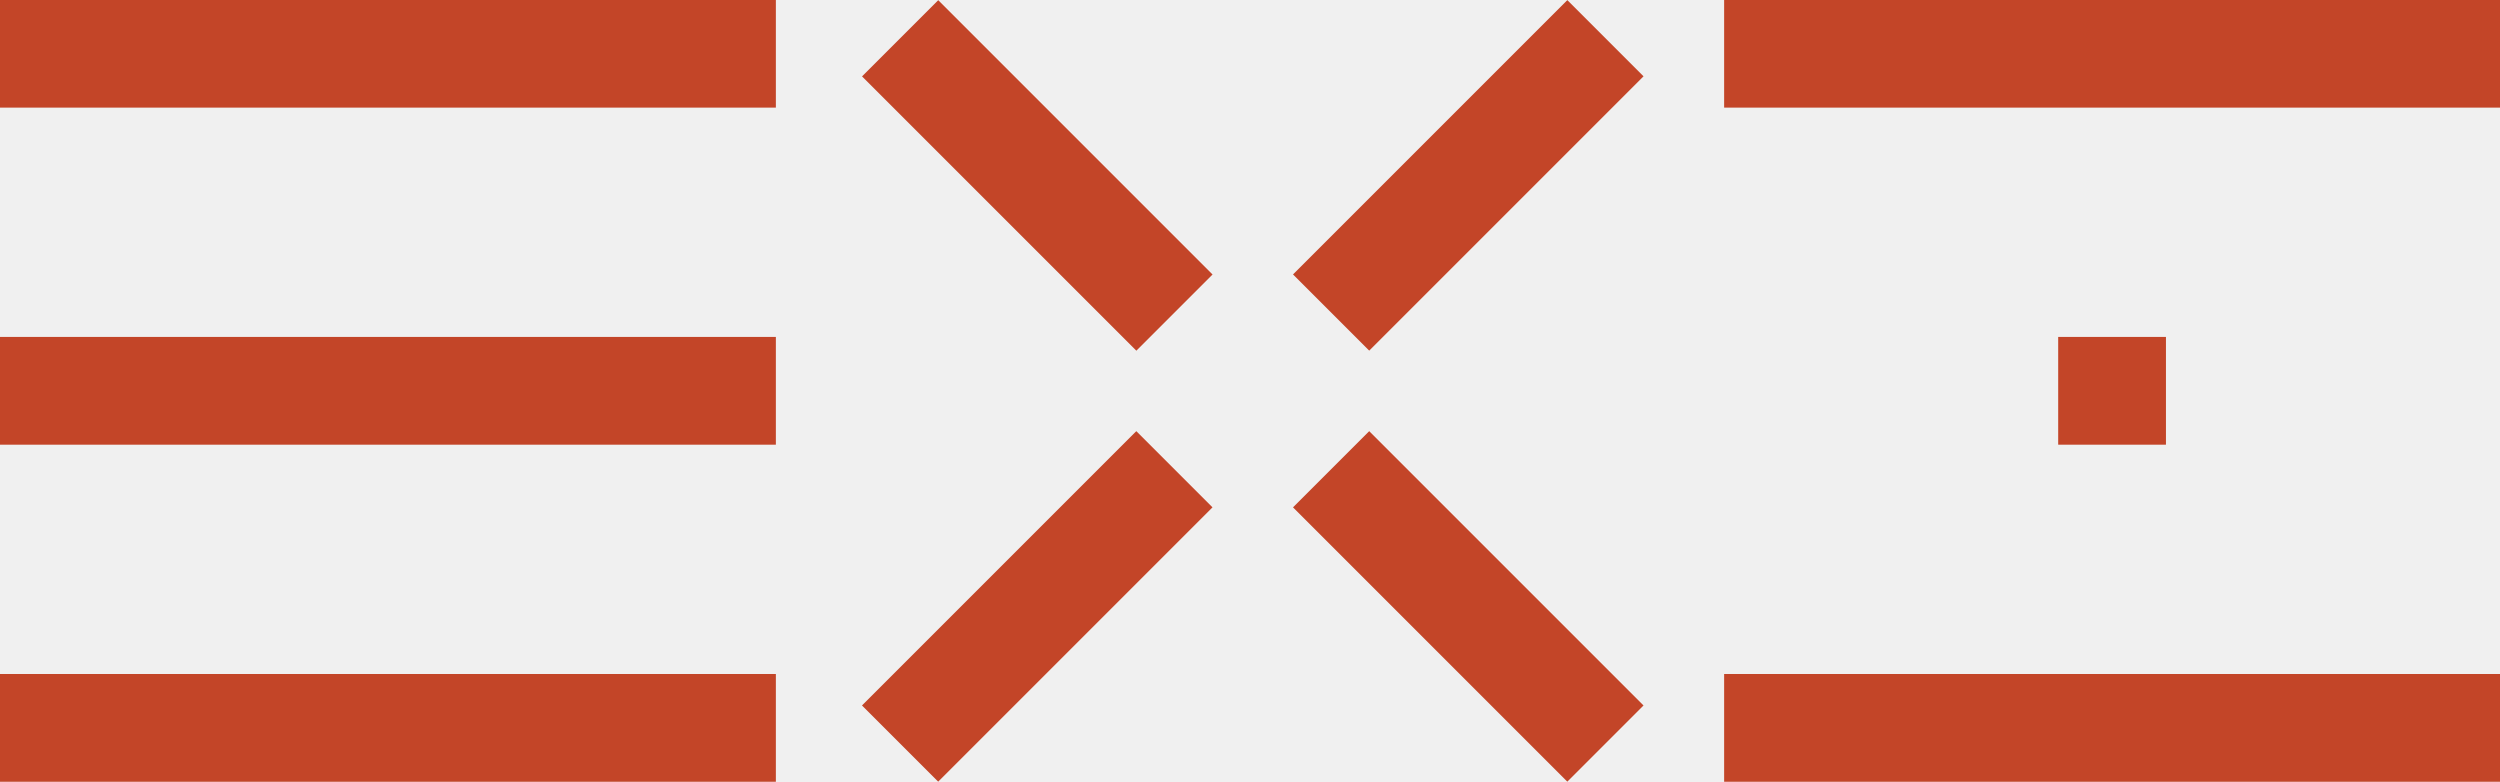
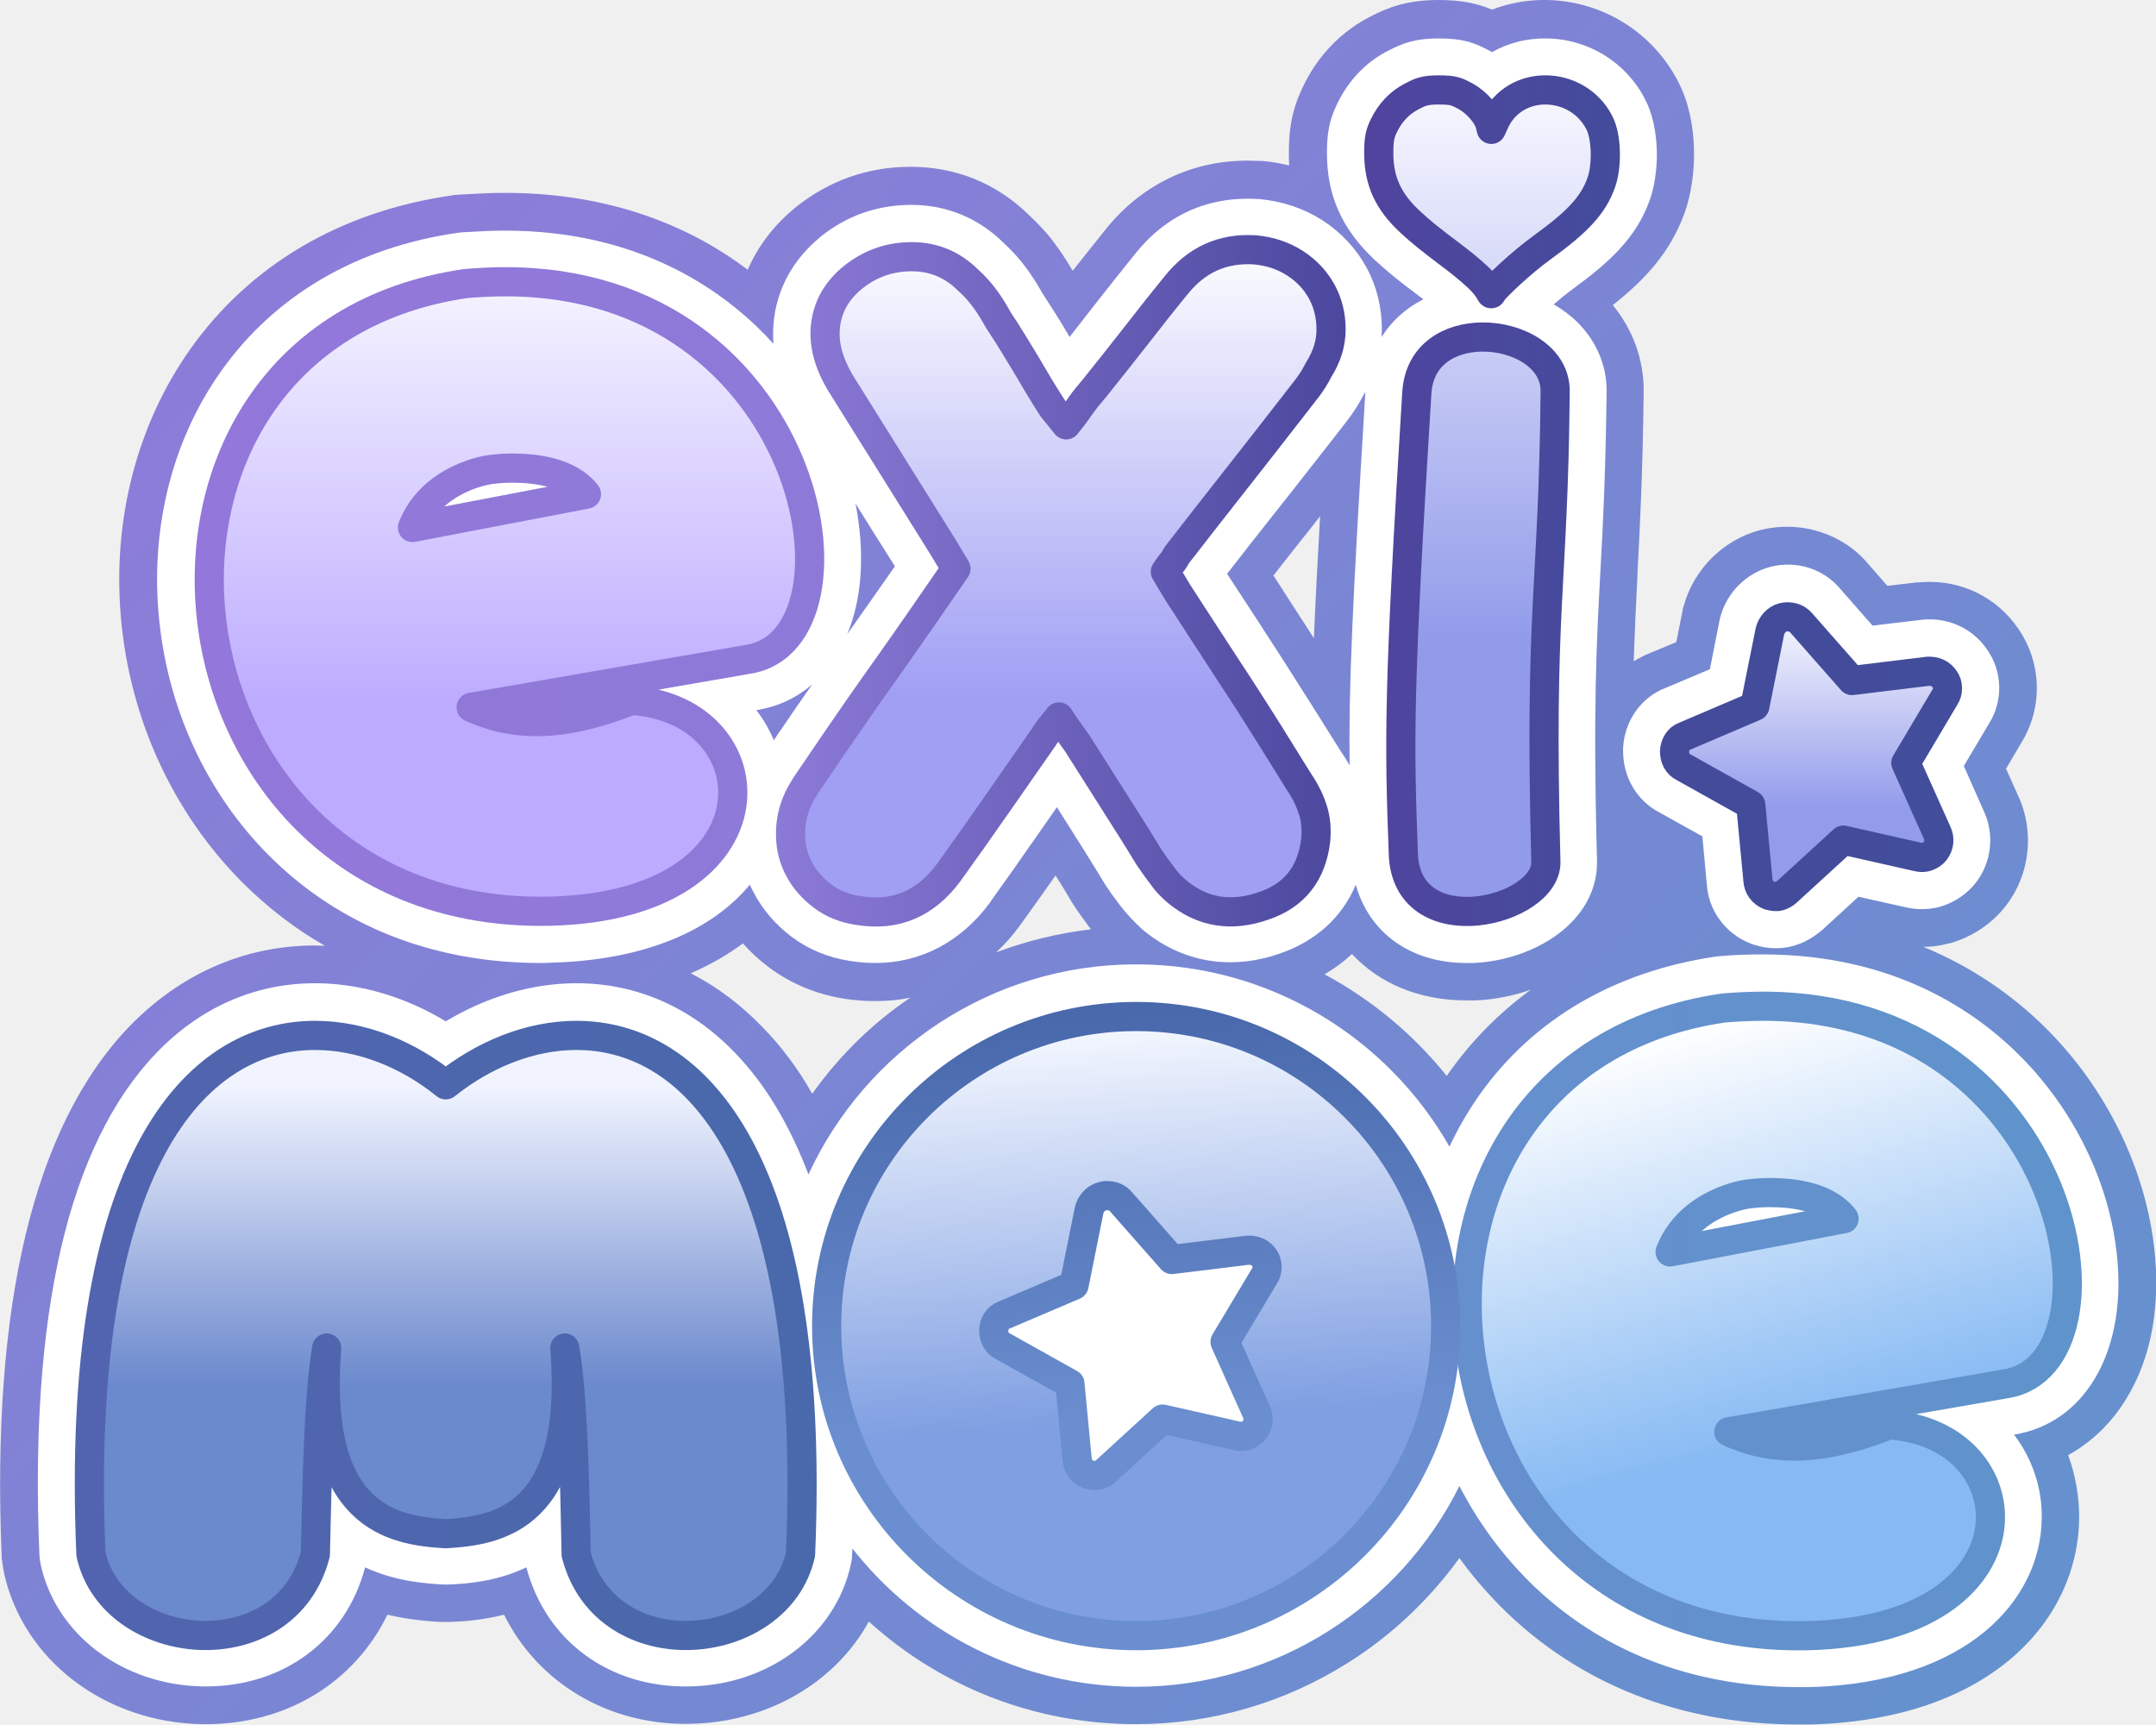
- <svg xmlns="http://www.w3.org/2000/svg" version="1.1" viewBox="0 0 58 18.132">
-   <g transform="translate(0 -4.1633)">
-     <g transform="translate(-75 -135.27)">
-       <rect fill="#c34528" x="75" y="139.43" width="18" height="2.5" />
-       <rect fill="#c34528" x="75" y="147.25" width="18" height="2.5" />
-       <rect fill="#c34528" x="75" y="155.07" width="18" height="2.5" />
-     </g>
-     <g transform="translate(-71.232 -139.8)">
-       <rect fill="#c34528" transform="rotate(-45)" x="-34.719" y="177.88" width="9" height="2.5" />
-       <rect fill="#c34528" transform="matrix(-.70711 -.70711 -.70711 .70711 0 0)" x="-190.7" y="36.04" width="9" height="2.5" />
-       <rect fill="#c34528" transform="rotate(-45)" x="-48.861" y="177.88" width="9" height="2.5" />
-       <rect fill="#c34528" transform="matrix(-.70711 -.70711 -.70711 .70711 0 0)" x="-176.56" y="36.04" width="9" height="2.5" />
-     </g>
-     <g transform="translate(-75 -135.27)">
-       <rect fill="#c34528" x="115" y="139.43" width="18" height="2.5" />
-       <rect fill="#c34528" x="122.75" y="147.25" width="2.5" height="2.5" />
-       <rect fill="#c34528" x="115" y="155.07" width="18" height="2.5" />
-     </g>
-   </g>
+ <svg xmlns="http://www.w3.org/2000/svg" version="1.1" viewBox="0 0 628.3 502.5" xml:space="preserve">
+   <style type="text/css">
+ 	.st0{fill:url(#i);}
+ 	.st1, .st2{fill:#FFFFFF;}
+ 	.st3{fill:url(#h);stroke:url(#g);stroke-width:8.5;stroke-linecap:round;stroke-linejoin:round;stroke-miterlimit:37.795;}
+ 	.st4{fill:url(#f);stroke:url(#e);stroke-width:8.5;stroke-linecap:round;stroke-linejoin:round;}
+ 	.st5{fill:url(#d);stroke:url(#c);stroke-width:8.5;stroke-linecap:round;stroke-linejoin:round;stroke-miterlimit:15.118;}
+ 	.st6{fill:url(#b);stroke:url(#a);stroke-width:8.5;stroke-linecap:round;stroke-linejoin:round;stroke-miterlimit:10;}
+ 	.st7{fill:url(#o);stroke:url(#n);stroke-width:8.5;stroke-linecap:round;stroke-linejoin:round;}
+ 	.st8{fill:url(#m);stroke:url(#l);stroke-width:8.5;stroke-linecap:round;stroke-linejoin:round;}
+ 	.st9{fill:url(#k);stroke:url(#j);stroke-width:8.5;stroke-linecap:round;stroke-linejoin:round;}
+ </style>
+   <linearGradient id="i" x1="-8.477" x2="607.12" y1="566.9" y2="-48.7" gradientTransform="matrix(1 0 0 -1 0 558.81)" gradientUnits="userSpaceOnUse">
+     <stop stop-color="#9478DB" offset="0" />
+     <stop stop-color="#5E95CC" offset="1" />
+   </linearGradient>
+   <path class="st0" d="m628.1 366.9c-1.9-24-13.1-48.1-30.8-66.2-8.4-8.6-20.5-18.1-36.8-24.8 2.5 0 4.9-0.3 7.3-1h0.2c0.4-0.1 0.9-0.2 1.4-0.4 5.9-1.9 11.3-5.6 15.1-10.5 7.1-9.1 8.5-21.7 3.6-32.2l-3.5-7.8 4.3-7.3c6.5-10.4 6.2-23.5-0.8-33.6-6.2-9-16.4-14.1-27.5-13.5-0.6 0-1.1 0.1-1.5 0.1h-0.5l-8.6 1-5.5-6.3c-7.6-9.1-20-12.9-31.7-9.9-10.8 2.9-19.3 11.5-22.2 22.3-0.2 0.5-0.3 1-0.3 1.4 0 0.1-0.1 0.3-0.1 0.4l-1.7 8.5-7.2 3c-1.8 0.7-3.6 1.6-5.2 2.6 0.3-9.3 0.7-17.1 1.1-25.1v-0.9c0.7-13.1 1.5-28 1.8-52.5 0.1-9.3-3.1-18.1-9-25.3 9.6-7.6 16.8-15.5 20.9-26.8 3.7-10.2 4.3-26.6-1.9-38.4-7.4-14.3-22-23.4-38.2-23.7-5.6-0.1-11 0.9-16 2.8-4.3-1.8-8.9-2.8-15.6-2.8-9.6 0-15.1 2.4-19.8 4.8-8.6 4.4-15.5 11.5-19.8 20.7-3.3 6.9-4 12.6-4 19.1 0 1.2 0 2.4 0.1 3.6-2.6-0.6-5.2-1.1-7.9-1.3h-1.1c-17.7-1-33.6 6.2-44.7 20.2-3.1 3.8-6.1 7.7-9.4 11.8-1.5-2.6-3.2-5.2-4.9-7.5-2.2-3.1-4.8-5.9-7.9-8.8-9.4-9.2-21.3-14-34.4-14-12.5 0-23.7 4-33.4 11.7-0.3 0.2-0.5 0.4-0.7 0.6-6 5-10.5 11-13.4 17.7-15.6-11.8-38.7-22.4-70.7-22.4h-0.2c-3.8 0-7.6 0.2-12.9 0.5-0.6 0-1 0.1-1.4 0.1-0.2 0-0.5 0-0.7 0.1-32.6 4.6-59.1 20.2-76.6 44.9-15.4 21.8-22.6 49.4-20.2 77.7 2.5 29.9 15.3 57.6 35.8 78 7.2 7.1 15.1 13.2 23.7 18.1-1 0-2-0.1-2.9-0.1-20.6 0-39.4 8.3-54.4 23.9-27.6 29-40 80.9-36.9 154.5 0 0.2 0 0.5 0.1 0.7 0.1 1.1 0.3 2.4 0.6 3.9 5.7 25.4 29.5 43.4 57.7 43.9h1.1c23.6 0 43.3-12.2 52.9-31.9 6.4 1.5 11.9 1.9 15.1 2.1h3.3c3.1-0.1 8.8-0.4 15.6-2.1 9.8 19.8 30.3 32.2 53.9 31.8 22.8-0.3 42.6-12 52.4-29.8 21.2 19.2 48.6 29.9 77.8 29.9 22 0 43.4-6.2 62-18 12.7-8 23.6-18.4 32.3-30.4 3.7 5.1 7.8 9.9 12.3 14.4 22.4 22.3 52.3 34.1 86.4 34.1h3.7c53.3-1.5 77.7-31.1 78.2-59.6 0.1-6.5-1-12.9-3.2-18.9 6.9-3.8 12.8-9.5 17.1-16.7 6.7-11 9.5-24.9 8.3-40.4zm-391.4-48.2c-4.2-7.4-9-13.8-14.4-19.3-6.3-6.6-13.4-11.9-21-15.8 6-2.6 11-5.6 15.2-8.7 2.2 2.5 4.7 4.8 7.5 6.9 6.4 4.8 13.8 7.9 22 9.2 3.1 0.5 6.1 0.7 9.1 0.7 3.5 0 6.9-0.3 10.2-1-11 7.4-20.7 16.9-28.6 28zm53.6-41.2c2.5-2.3 4.8-4.9 6.9-7.8 0.3-0.4 0.5-0.7 0.8-1.1 3.1-4.3 6.3-8.8 9.6-13.5 1.6 2.5 3.2 5.1 4.7 7.7 0.1 0.2 0.3 0.4 0.4 0.6s0.2 0.3 0.3 0.5c1.6 2.4 3.2 4.6 4.7 6.6 0.1 0.1 0.2 0.2 0.2 0.3-9.5 1.1-18.8 3.4-27.6 6.7zm92.6-91.5c0-0.1-0.1-0.1-0.1-0.2-3.8-5.9-7.8-12-11.7-18.1 2.8-3.6 5.9-7.5 8.9-11.3 1.6-2 3.2-4 4.7-6-0.8 14.3-1.4 25.8-1.8 35.6zm39.2 126.8c-0.2 0.2-0.3 0.5-0.5 0.7-9.8-12.2-22-22.3-35.6-29.6 2.9-1.7 5.6-3.7 8-5.9 8 8.6 19.6 13.5 33.3 13.5h2.6c5.5-0.2 11-1.3 16.2-3.1-9.3 6.8-17.3 14.9-24 24.4z" />
+   <path class="st1" d="m578.1 236.3c3.2 6.8 2.3 15-2.3 20.9-2.5 3.2-6.1 5.7-10.1 6.9-0.2 0.1-0.4 0.1-0.7 0.2-3.1 0.8-6.3 0.8-9.5 0.1l-13.9-3.1-10.7 9.8c-0.1 0.1-0.3 0.2-0.4 0.3-2.3 1.9-4.8 3.3-7.5 4.1-1.9 0.6-3.8 0.8-5.4 0.8-2.8 0-5-0.6-6-0.9-0.5-0.1-1-0.3-1.5-0.5-7.2-2.8-12.2-9.5-12.7-17.2l-1.3-14-12.4-6.9c-6.6-3.4-10.7-10.2-10.7-18v-0.8c0.4-8 5.3-14.9 12.5-17.6l12.8-5.4 2.8-14.2c0.1-0.3 0.1-0.6 0.2-0.9 1.9-7.2 7.5-12.8 14.5-14.7 7.6-2 15.6 0.5 20.5 6.4l9.4 10.7 14.3-1.7c0.4 0 0.7-0.1 1.1-0.1 7.3-0.4 14 2.9 18 8.8 4.5 6.4 4.7 15 0.5 21.6l-7.3 12.3 5.8 13.1z" />
+   <path class="st1" d="m479.4 28.9c-5.5-10.7-16.4-17.5-28.6-17.7-5.8-0.1-11.3 1.3-16 4-0.1-0.1-0.3-0.2-0.4-0.2l-0.1-0.1c-4.6-2.5-8-3.7-15-3.7-7.3 0-10.9 1.6-14.8 3.6-6.5 3.3-11.6 8.7-14.9 15.6-2.4 5-2.9 9-2.9 14.3 0 12.4 4.5 22.3 14.1 31.2 4 3.6 5.7 5.1 14 11.3-5.1 2.6-9.2 6.3-12.2 11 0-0.7 0.1-1.4 0.1-2.2 0-6.5-1.5-12.6-4.5-18.1s-7.3-10.1-12.8-13.7c-5.5-3.5-11.7-5.6-18.5-6.2h-0.4c-14.4-0.9-26.8 4.7-35.8 16.1-3.9 4.8-7.9 9.9-12 15.1-2.3 3-4.7 6-7 9-2.5-4.4-5.3-8.7-8-12.9-1.4-2.5-3-5-4.7-7.3-1.9-2.6-4.1-5-6.6-7.3-7.3-7.2-16.6-11-26.8-11-9.9 0-18.8 3.1-26.5 9.3l-0.2 0.2c-7.5 6.2-12.1 14.3-13.3 23.4-0.3 2.5-0.4 5.1-0.2 7.6-0.8-0.9-1.7-1.8-2.5-2.7-13.5-13.8-37.5-30.3-75.7-30.3h-0.2c-3.7 0-7.5 0.2-12.4 0.5-0.3 0-0.7 0.1-1 0.1-29.5 4.2-53.5 18.2-69.2 40.4-13.9 19.6-20.4 44.6-18.2 70.4 2.3 27.3 13.9 52.6 32.6 71.1 20.4 20.2 47.6 30.9 78.7 30.9 1.1 0 2.3 0 3.4-0.1 28.3-0.8 47.2-10.1 57.6-22.7l1.2 2.4c2.6 4.9 6.3 9.2 10.9 12.7 4.9 3.7 10.6 6.1 17.1 7.1 2.5 0.4 5 0.6 7.4 0.6 13.2 0 24.9-6.1 33.4-17.6 0 0 0.1-0.1 0.1-0.2 4.5-6.3 9.2-12.9 13.9-19.7l5.5-7.9c1.2 1.9 2.4 3.8 3.6 5.7 3.4 5.4 6.9 10.9 10.2 16.4 0.1 0.2 0.2 0.3 0.3 0.5 1.4 2.1 2.9 4.2 4.3 6 1.9 2.5 4.1 4.8 6.4 6.9l0.2 0.2c11.4 9.5 25.6 12 40.1 6.9 10.4-3.6 18-10.5 22-20 3.9 14 16 22.8 32.2 22.8h2.1c17.9-0.8 36.2-12.1 36-29.6v-0.2c-1.2-44.8-0.1-64.2 1-84.6 0.8-14.1 1.5-28.7 1.8-52 0.1-7.5-2.9-14.7-8.4-20.2-2-2-4.4-3.8-7-5.3 1.8-1.6 3.8-3.2 5.7-4.6 10.8-7.9 18.3-14.9 22.2-25.6 2.9-7.9 3.2-21-1.3-29.6zm-252.2 184.3-0.1 0.1c-0.5 0.8-1.1 1.6-1.6 2.4-1.3-3.1-3-6.1-5.1-8.8h0.2c6.2-1 11.6-3.6 16.1-7.5-3.2 4.6-6.4 9.2-9.5 13.8zm19.7-28.4c3.3-7.9 4.6-17.4 3.8-28-0.3-3.4-0.7-6.7-1.4-10.1 3.8 6.1 7.6 12.2 11.5 18.3-4.7 6.7-9.3 13.3-13.9 19.8zm146.4 38.2c-0.7-1.2-1.4-2.4-2.2-3.5-5.8-9.3-11.7-18.6-17.5-27.7-5.3-8.2-10.6-16.4-16-24.6 4.5-5.8 9.1-11.7 13.8-17.6 5.6-7 11.2-14.3 16.9-21.5 1.4-1.8 2.8-3.6 4.2-5.4 1.8-2.4 3.5-4.9 4.8-7.5 0.2-0.3 0.4-0.7 0.6-1-3.8 61.8-4.9 86.7-4.6 108.8z" />
+   <path class="st2" d="m587.1 418h-0.2c5.4 7.1 8.3 15.7 8.1 24.7-0.4 23.4-21.4 47.6-67.5 48.9h-3.4c-31.1 0-58.2-10.6-78.6-30.9-8.1-8.1-14.9-17.4-20.2-27.7-17.2 34.6-53 58.5-94.2 58.5-33.5 0-63.5-15.8-82.7-40.3 0 0.7-0.1 1.5-0.1 2.2 0 0.9-0.2 1.8-0.4 2.7-4.6 20.5-24 35-47.2 35.3-23.1 0.4-41.7-13.3-47.3-34.7-9 4.3-17.9 4.8-22.6 5h-1.8c-4.7-0.3-13.6-0.8-22.6-5-5.6 21.2-23.7 34.7-46.4 34.7h-0.9c-23.2-0.4-42.6-14.9-47.2-35.3-0.2-0.9-0.3-1.8-0.4-2.7-3-70.5 8.4-119.7 33.9-146.4 12.8-13.4 28.8-20.5 46.4-20.5 13 0 26.2 3.9 38.1 11.1 12-7.2 25.2-11.1 38.1-11.1 17.5 0 33.5 7 46.3 20.4 8.8 9.1 15.8 20.9 21.3 35.3 16.7-36.1 53.2-61.2 95.5-61.2 39.1 0 73.2 21.4 91.3 53.1 2.5-5.3 5.4-10.3 8.7-15 15.7-22.2 39.6-36.1 69.1-40.4 0.3 0 0.7-0.1 1-0.1 4.9-0.4 8.7-0.5 12.4-0.5h0.1c38.2 0 62.2 16.5 75.7 30.3 15.9 16.3 26 37.9 27.7 59.4 2.2 26.8-9.9 46.9-30 50.2z" />
+   <linearGradient id="h" x1="-101.67" x2="-101.67" y1="378.99" y2="402.94" gradientTransform="matrix(3.7795 0 0 3.7795 911.98 -1257.2)" gradientUnits="userSpaceOnUse">
+     <stop stop-color="#fff" offset="0" />
+     <stop stop-color="#939BEB" offset=".67" />
+   </linearGradient>
+   <linearGradient id="g" x1="-113.28" x2="-89.999" y1="390.98" y2="390.98" gradientTransform="matrix(3.7795 0 0 3.7795 911.98 -1257.2)" gradientUnits="userSpaceOnUse">
+     <stop stop-color="#444B9B" offset="0" />
+     <stop stop-color="#424D9B" offset="1" />
+   </linearGradient>
+   <path class="st3" d="m566.8 203.1-11.4 19.2 9.1 20.3c0.9 1.8 0.6 3.9-0.6 5.4-0.6 0.8-1.6 1.4-2.6 1.7-0.8 0.2-1.6 0.2-2.4 0l-21.7-4.9-16.5 15.1c-0.7 0.6-1.4 1-2.1 1.2-0.9 0.3-2 0.1-3.1-0.2-1.8-0.7-3.1-2.4-3.2-4.4l-2.1-22-19.5-10.9c-1.9-0.9-2.7-2.7-2.7-4.7 0.1-2 1.2-3.8 3-4.4l20.4-8.7 4.4-21.9c0.5-1.9 1.9-3.5 3.8-4s4.1 0.1 5.3 1.6l14.8 16.8 22.1-2.7c2-0.1 3.8 0.6 4.9 2.3 1.1 1.5 1.1 3.7 0.1 5.2z" />
+   <linearGradient id="f" x1="-128.2" x2="-128.2" y1="342.03" y2="405.37" gradientTransform="matrix(3.7795 0 0 3.7795 919.32 -1266.5)" gradientUnits="userSpaceOnUse">
+     <stop stop-color="#F8F8FF" offset="0" />
+     <stop stop-color="#929BEA" offset=".67" />
+   </linearGradient>
+   <linearGradient id="e" x1="-141.24" x2="-115.25" y1="373.7" y2="373.7" gradientTransform="matrix(3.7795 0 0 3.7795 919.32 -1266.5)" gradientUnits="userSpaceOnUse">
+     <stop stop-color="#52439F" offset="0" />
+     <stop stop-color="#424D9B" offset="1" />
+   </linearGradient>
+   <path class="st4" d="m450.6 26.2c-6.1-0.1-12.1 3-15 9.3l-1 2.2-0.4-1.6c-0.7-2.6-3.9-6.3-7-8-2.6-1.4-3.5-1.9-7.9-1.9-4.2 0-5.4 0.6-7.9 1.9-3.5 1.8-6.3 4.7-8.2 8.7-1.1 2.3-1.4 3.9-1.4 7.8 0 8.1 2.7 14.1 9.2 20.1 3.5 3.2 4.7 4.2 13.3 10.7 2.9 2.2 6.5 5.3 7.9 6.9 2.7 3 2.1 4 2.7 2.8 0.5-1 8.1-8.4 14.8-13.2 10.2-7.4 14.6-12.2 16.9-18.6 1.8-4.9 1.6-13.5-0.5-17.5-3.2-6.3-9.4-9.5-15.5-9.6zm-18.7 72c-9.3 0.1-18.2 4.9-19 16.1-5.4 87.3-5.2 101.2-3.9 135.5 2 25.5 41.7 15.7 41.5 1.4-2-75.4 2.2-79.1 2.7-137.2 0.1-9.9-10.8-15.9-21.3-15.8z" />
+   <linearGradient id="d" x1="-202.02" x2="-202.02" y1="353.18" y2="404.09" gradientTransform="matrix(3.7795 0 0 3.7795 911.98 -1257.2)" gradientUnits="userSpaceOnUse">
+     <stop stop-color="#F7F6FF" offset="0" />
+     <stop stop-color="#BCABFF" offset=".67" />
+   </linearGradient>
+   <linearGradient id="c" x1="-226.29" x2="-177.75" y1="378.63" y2="378.63" gradientTransform="matrix(3.7795 0 0 3.7795 911.98 -1257.2)" gradientUnits="userSpaceOnUse">
+     <stop stop-color="#9377DA" offset="0" />
+     <stop stop-color="#8D7AD8" offset="1" />
+   </linearGradient>
+   <path class="st5" d="m147.2 82.1c-3.7 0-7.4 0.2-11.3 0.5-112.2 16.1-93.8 185.8 24.7 182.9 68-1.8 64.5-58.9 23.4-61.4-15.6 6.1-31.1 9.2-46.7 2l80.8-14c36.5-5.8 19-110.1-70.9-110zm2.1 54.3c6.7 0 16.6 1.1 21.6 7.6l-50.7 9.7c5.7-14.5 22.2-16.8 22.2-16.8s2.9-0.5 6.9-0.5z" />
+   <linearGradient id="b" x1="309.11" x2="309.11" y1="639.52" y2="832.33" gradientTransform="translate(0 -566.78)" gradientUnits="userSpaceOnUse">
+     <stop stop-color="#FCFCFF" offset="0" />
+     <stop stop-color="#A09FF4" offset=".67" />
+   </linearGradient>
+   <linearGradient id="a" x1="226.09" x2="392.13" y1="736.02" y2="736.02" gradientTransform="translate(0 -566.78)" gradientUnits="userSpaceOnUse">
+     <stop stop-color="#8C7AD7" offset="0" />
+     <stop stop-color="#4B489E" offset="1" />
+   </linearGradient>
+   <path class="st6" d="m310.7 123.8c1.6-2 3-3.8 4.2-5.6 1.2-1.7 2.5-3.3 3.9-4.9 4-5 8-10 11.9-15s7.8-10 11.9-15c6-7.6 13.7-11.1 23.1-10.5 4.4 0.4 8.3 1.7 11.7 3.9s6 5 7.8 8.3 2.7 7 2.7 11-1.2 7.9-3.6 11.7c-1 2-2.2 3.9-3.6 5.7s-2.8 3.6-4.2 5.4c-5.6 7.2-11.2 14.4-16.8 21.5s-11.2 14.3-16.8 21.5c-0.4 0.8-0.9 1.6-1.5 2.3s-1.2 1.6-1.8 2.5l3.6 6c6 9.2 11.9 18.4 17.9 27.5 5.9 9.1 11.7 18.4 17.5 27.8 1.8 2.6 3.1 5.3 4 8.1s1.1 5.8 0.8 9c-1.2 9.6-6.2 15.9-15 18.9-9.6 3.4-18.1 2-25.5-4.2-1.6-1.4-3.1-2.9-4.3-4.7-1.3-1.7-2.6-3.5-3.8-5.3-3.4-5.6-6.9-11.1-10.4-16.6s-7-11-10.4-16.4c-1-1.4-1.9-2.6-2.7-3.8-0.8-1.1-1.7-2.4-2.7-4-1 1.2-1.9 2.3-2.6 3.2s-1.3 1.9-1.9 2.8c-4.6 6.6-9.2 13.2-13.8 19.8s-9.2 13.1-13.8 19.5c-6.8 9.2-15.6 12.9-26.4 11.1-4-0.6-7.5-2-10.4-4.2s-5.2-4.8-6.8-7.8-2.5-6.3-2.5-9.9c-0.1-3.6 0.6-7.2 2.3-10.8 1-2 2.1-3.8 3.3-5.5s2.4-3.5 3.6-5.3c6.4-9.4 12.8-18.7 19.4-27.9 6.5-9.2 13-18.6 19.6-28.2l-3.6-6-30-48c-3.6-6-5.1-11.7-4.4-17.1s3.3-10 8-13.8c5-4 10.7-6 17.1-6s11.9 2.3 16.5 6.9c1.8 1.6 3.4 3.4 4.8 5.3s2.7 4 3.9 6.2c2.8 4.2 5.4 8.5 8 12.8 2.5 4.3 5.1 8.7 7.9 13 0.8 0.9 2.1 2.6 3.9 4.8z" />
+   <linearGradient id="o" x1="493.31" x2="525.31" y1="1517.5" y2="1636.7" gradientTransform="translate(.00012207 -1218.8)" gradientUnits="userSpaceOnUse">
+     <stop stop-color="#fff" offset="0" />
+     <stop stop-color="#87BAF3" offset="1" />
+   </linearGradient>
+   <linearGradient id="n" x1="423.26" x2="606.67" y1="1603.7" y2="1603.7" gradientTransform="translate(.00012207 -1218.8)" gradientUnits="userSpaceOnUse">
+     <stop stop-color="#668FCE" offset="0" />
+     <stop stop-color="#5F93CB" offset="1" />
+   </linearGradient>
+   <path class="st7" d="m513.7 293.2c-3.7 0-7.4 0.2-11.3 0.5-112.1 16.1-93.7 185.8 24.7 182.9 68-1.8 64.5-58.9 23.4-61.4-15.6 6.1-31.1 9.2-46.7 2l80.8-14c36.5-5.8 19-110.1-70.9-110zm2.1 54.3c6.7 0 16.6 1.1 21.6 7.6l-50.7 9.7c5.7-14.5 22.2-16.8 22.2-16.8s2.9-0.5 6.9-0.5z" />
+   <linearGradient id="m" x1="325.05" x2="332.91" y1="1515.4" y2="1632.8" gradientTransform="translate(.00012207 -1218.8)" gradientUnits="userSpaceOnUse">
+     <stop stop-color="#F6F9FF" offset="0" />
+     <stop stop-color="#7F9FE2" offset="1" />
+   </linearGradient>
+   <linearGradient id="l" x1="325.05" x2="332.91" y1="1515.4" y2="1632.8" gradientTransform="translate(.00012207 -1218.8)" gradientUnits="userSpaceOnUse">
+     <stop stop-color="#4969AC" offset="0" />
+     <stop stop-color="#6A8ECF" offset="1" />
+   </linearGradient>
+   <path class="st8" d="m331.1 296.2c-49.8 0-90.2 40.4-90.2 90.2s40.4 90.2 90.2 90.2 90.2-40.4 90.2-90.2-40.4-90.2-90.2-90.2zm-8.2 52.2c1.5 0 2.9 0.7 3.8 1.8l14.8 16.8 22.1-2.7c2-0.1 3.8 0.6 4.9 2.3 1 1.5 1 3.8 0 5.2l-11.5 19.2 9.1 20.3c0.9 1.8 0.6 3.9-0.6 5.4-0.6 0.8-1.6 1.4-2.6 1.7-0.8 0.2-1.6 0.2-2.4 0l-21.7-4.9-16.5 15.1c-0.7 0.6-1.4 1-2.1 1.2-0.9 0.3-2 0.1-3.1-0.2-1.8-0.7-3.1-2.4-3.2-4.4l-2.1-22-19.5-10.9c-1.9-0.9-2.7-2.7-2.7-4.7 0.1-2 1.2-3.8 3-4.4l20.4-8.7 4.4-21.9c0.5-1.9 1.9-3.5 3.8-4 0.7-0.2 1.2-0.3 1.7-0.2z" />
+   <linearGradient id="k" x1="129.86" x2="129.86" y1="1535" y2="1665.8" gradientTransform="translate(.00012207 -1218.8)" gradientUnits="userSpaceOnUse">
+     <stop stop-color="#F1F4FF" offset="0" />
+     <stop stop-color="#6B89CD" offset=".67" />
+   </linearGradient>
+   <linearGradient id="j" x1="21.747" x2="237.97" y1="1607.9" y2="1607.9" gradientTransform="translate(.00012207 -1218.8)" gradientUnits="userSpaceOnUse">
+     <stop stop-color="#5264AF" offset="0" />
+     <stop stop-color="#4969AC" offset="1" />
+   </linearGradient>
+   <path class="st9" d="m91.8 301.7c-34.8 0-70.2 36.9-65.3 151.2 6.6 29.3 56.7 33.7 65.4 0 0.5-21.5 0.9-45.3 3.3-60.1-3.9 49.5 19.4 53.2 34.7 54.1 15.3-0.9 38.6-4.6 34.7-54.1 2.4 14.7 2.9 38.6 3.3 60.1 8.7 33.7 58.8 29.3 65.4 0 4.8-114.4-30.5-151.2-65.3-151.2-13.6 0-27.1 5.6-38.1 14.4-10.9-8.8-24.4-14.4-38.1-14.4z" />
</svg>
